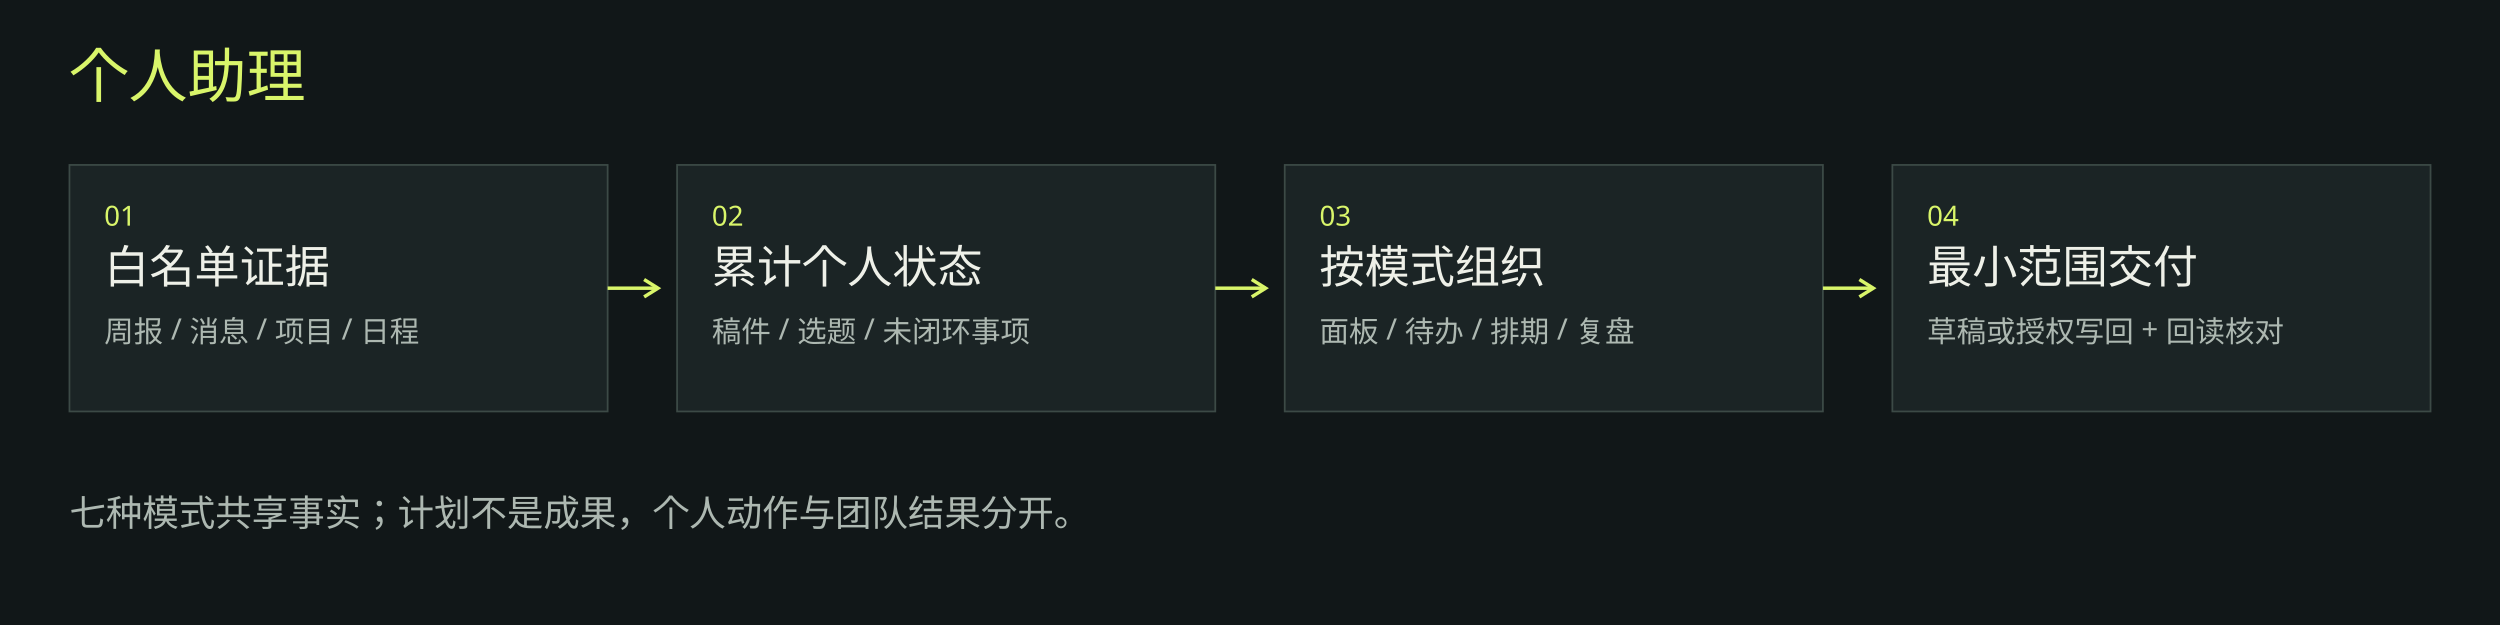
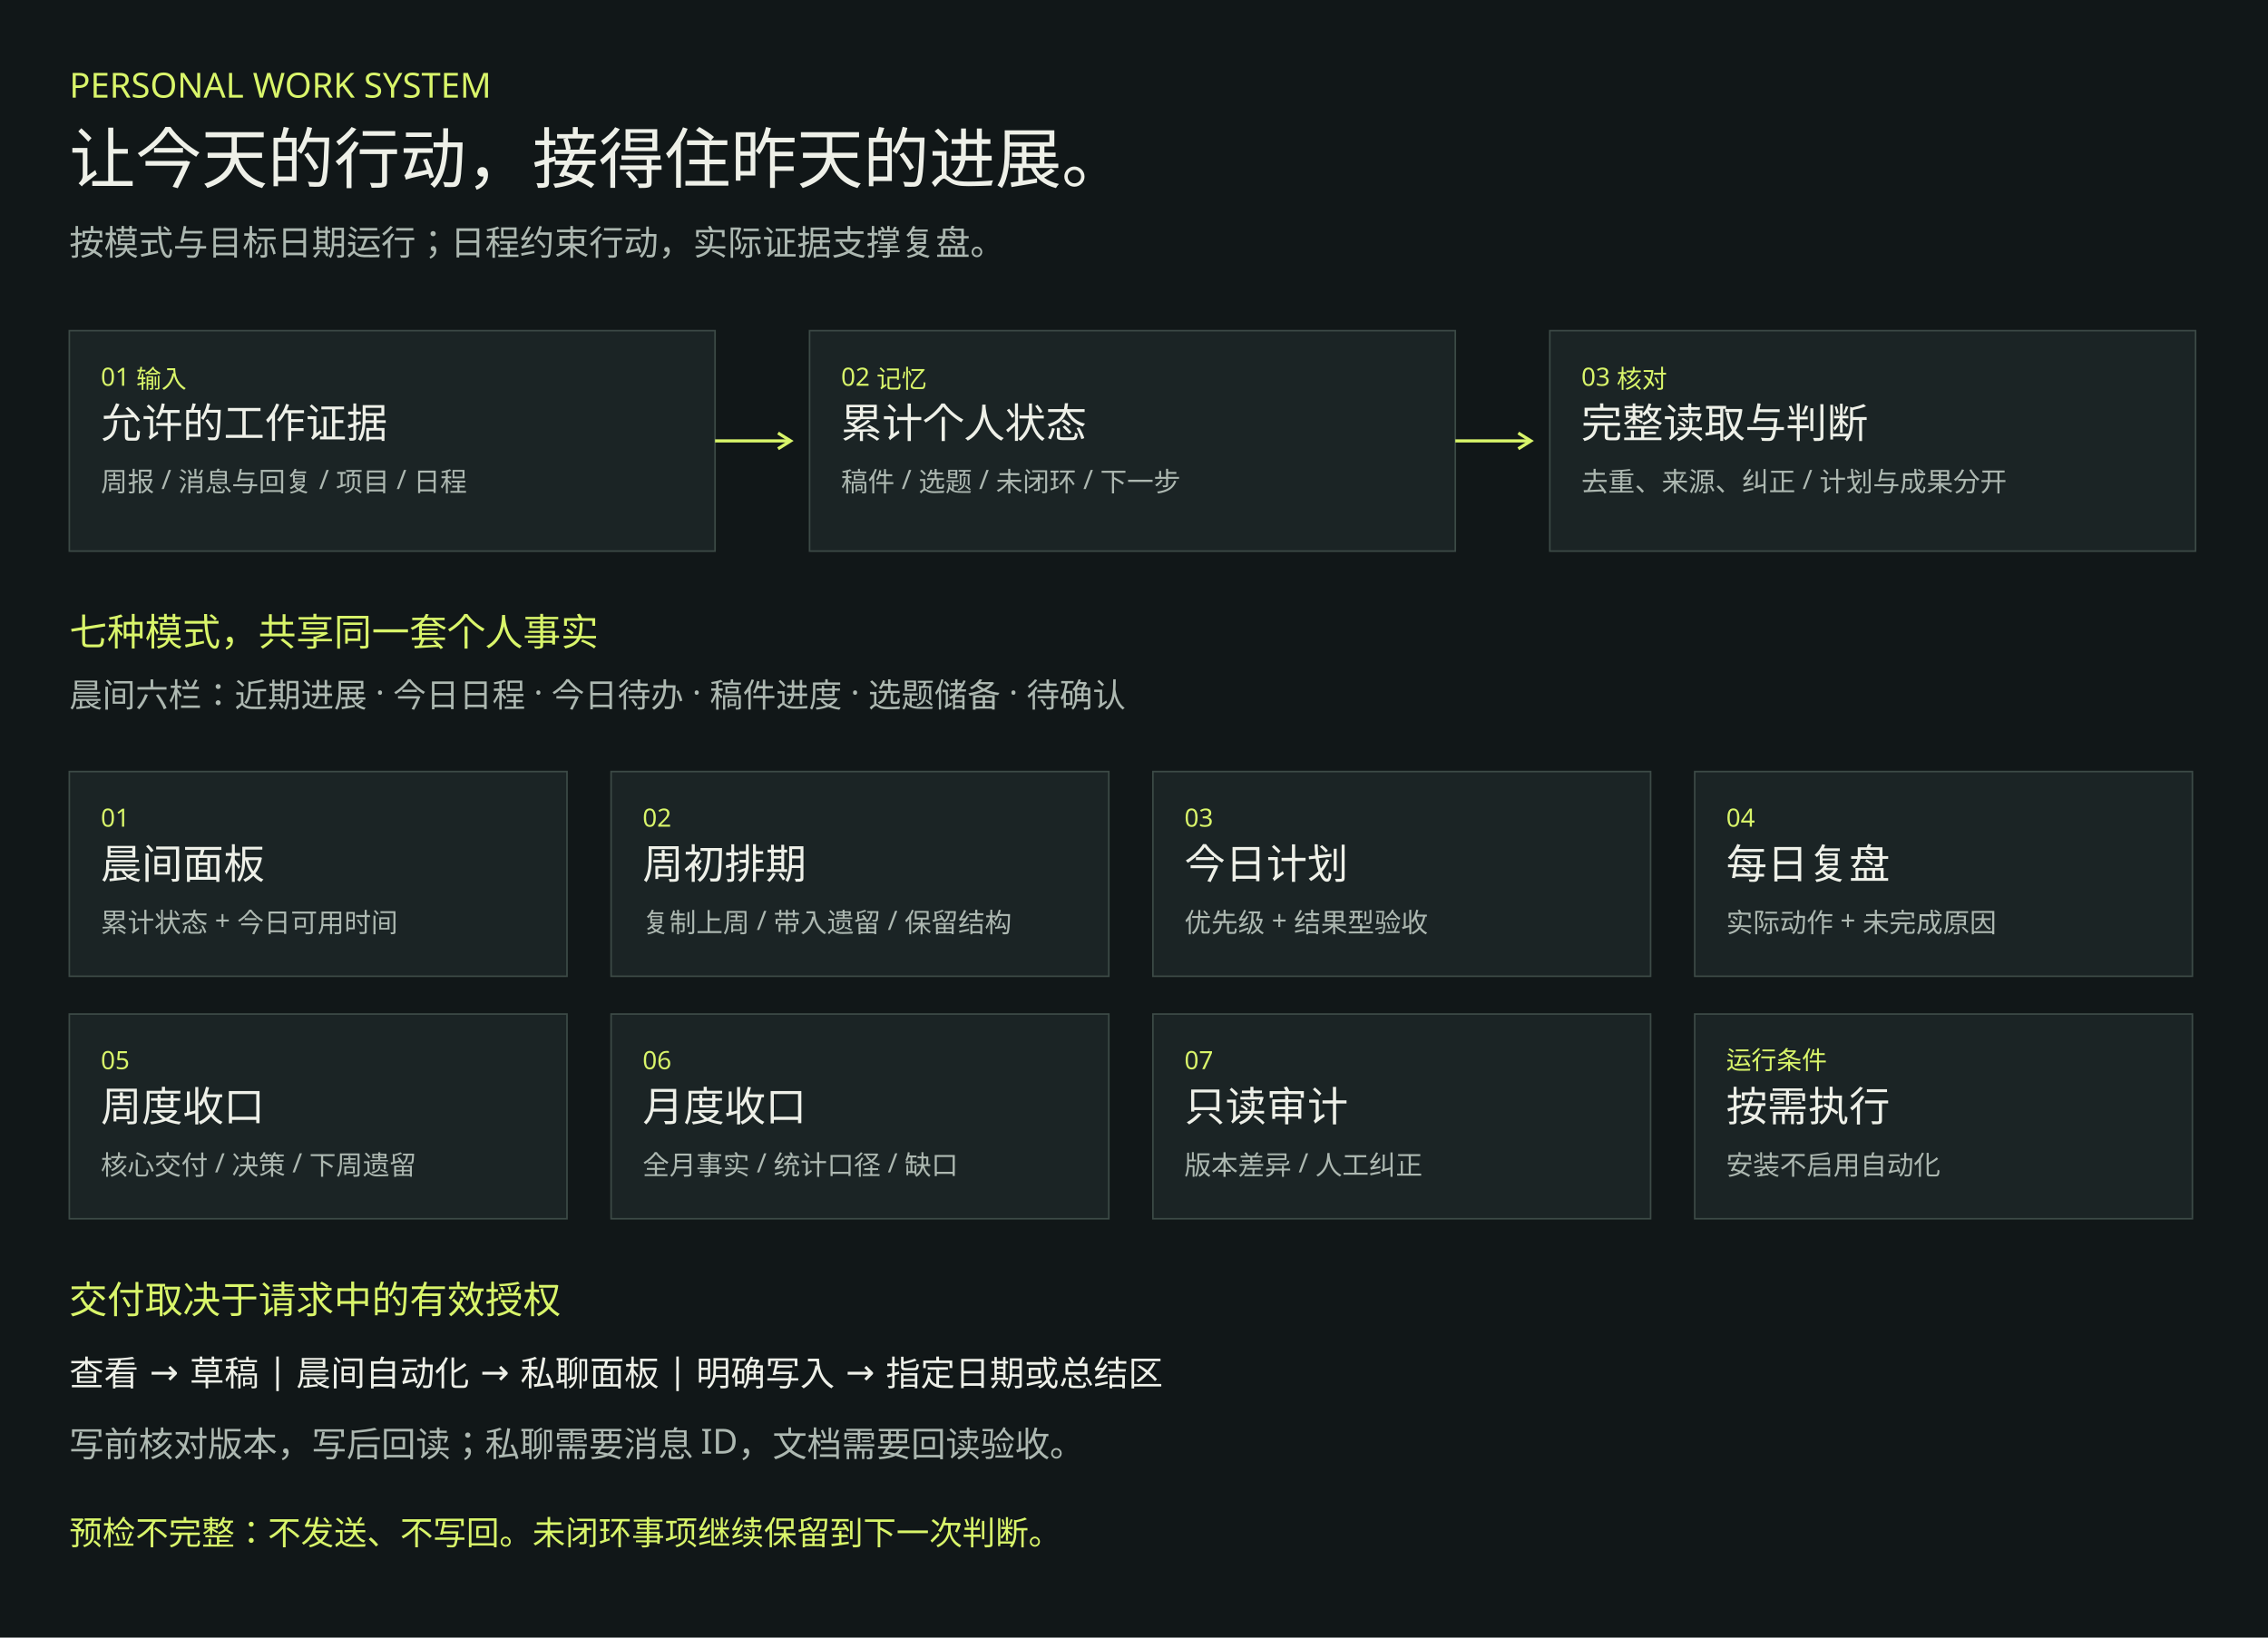
- <svg xmlns="http://www.w3.org/2000/svg" width="1440" height="360" viewBox="0 0 1440 360" role="img" aria-label="个人助理流程">
+ <svg xmlns="http://www.w3.org/2000/svg" width="1440" height="1040" viewBox="0 0 1440 1040" role="img" aria-label="个人工作助理：证据、累计状态、七种模式与交付">
  <rect width="100%" height="100%" fill="#111718" />
-   <text x="40" y="56" font-size="34" fill="#d9f56a" font-family="PingFang SC,Microsoft YaHei,sans-serif">个人助理</text>
-   <rect x="40" y="95" width="310" height="142" fill="#1b2425" stroke="#3c4a46" />
-   <text x="60" y="130" font-size="16" fill="#d9f56a" font-family="PingFang SC,Microsoft YaHei,sans-serif">01</text>
-   <text x="60" y="163" font-size="26" fill="#eef0e8" font-family="PingFang SC,Microsoft YaHei,sans-serif">白名单证据</text>
-   <text x="60" y="197" font-size="17" fill="#adb8b1" font-family="PingFang SC,Microsoft YaHei,sans-serif">周报 / 消息 / 项目 / 日程</text>
-   <path d="M350 166 L379 166" stroke="#d9f56a" stroke-width="2" fill="none" />
-   <polyline points="371.0,171.0 379,166 371.0,161.0" stroke="#d9f56a" stroke-width="2" fill="none" />
-   <rect x="390" y="95" width="310" height="142" fill="#1b2425" stroke="#3c4a46" />
-   <text x="410" y="130" font-size="16" fill="#d9f56a" font-family="PingFang SC,Microsoft YaHei,sans-serif">02</text>
-   <text x="410" y="163" font-size="26" fill="#eef0e8" font-family="PingFang SC,Microsoft YaHei,sans-serif">累计个人状态</text>
-   <text x="410" y="197" font-size="17" fill="#adb8b1" font-family="PingFang SC,Microsoft YaHei,sans-serif">稿件 / 选题 / 未闭环事项</text>
-   <path d="M700 166 L729 166" stroke="#d9f56a" stroke-width="2" fill="none" />
-   <polyline points="721.0,171.0 729,166 721.0,161.0" stroke="#d9f56a" stroke-width="2" fill="none" />
-   <rect x="740" y="95" width="310" height="142" fill="#1b2425" stroke="#3c4a46" />
-   <text x="760" y="130" font-size="16" fill="#d9f56a" font-family="PingFang SC,Microsoft YaHei,sans-serif">03</text>
-   <text x="760" y="163" font-size="26" fill="#eef0e8" font-family="PingFang SC,Microsoft YaHei,sans-serif">按模式组织</text>
-   <text x="760" y="197" font-size="17" fill="#adb8b1" font-family="PingFang SC,Microsoft YaHei,sans-serif">面板 / 待办 / 排期 / 复盘</text>
-   <path d="M1050 166 L1079 166" stroke="#d9f56a" stroke-width="2" fill="none" />
-   <polyline points="1071.0,171.0 1079,166 1071.0,161.0" stroke="#d9f56a" stroke-width="2" fill="none" />
-   <rect x="1090" y="95" width="310" height="142" fill="#1b2425" stroke="#3c4a46" />
-   <text x="1110" y="130" font-size="16" fill="#d9f56a" font-family="PingFang SC,Microsoft YaHei,sans-serif">04</text>
-   <text x="1110" y="163" font-size="26" fill="#eef0e8" font-family="PingFang SC,Microsoft YaHei,sans-serif">最小范围交付</text>
-   <text x="1110" y="197" font-size="17" fill="#adb8b1" font-family="PingFang SC,Microsoft YaHei,sans-serif">草稿或授权写回 + 回读核对</text>
-   <text x="40" y="303" font-size="21" fill="#adb8b1" font-family="PingFang SC,Microsoft YaHei,sans-serif">七种模式共享事实；计划不是成果，个人动作与团队结果分开。</text>
+   <text x="44" y="62" font-size="22" fill="#d9f56a" font-family="PingFang SC,Microsoft YaHei,sans-serif">PERSONAL WORK SYSTEM</text>
+   <text x="44" y="116" font-size="42" fill="#eef0e8" font-family="PingFang SC,Microsoft YaHei,sans-serif">让今天的行动，接得住昨天的进展。</text>
+   <text x="44" y="162" font-size="22" fill="#adb8b1" font-family="PingFang SC,Microsoft YaHei,sans-serif">按模式与目标日期运行；日程约束行动，实际证据支撑复盘。</text>
+   <rect x="44" y="210" width="410" height="140" fill="#1b2425" stroke="#3c4a46" />
+   <text x="64" y="245" font-size="16" fill="#d9f56a" font-family="PingFang SC,Microsoft YaHei,sans-serif">01  输入</text>
+   <text x="64" y="278" font-size="26" fill="#eef0e8" font-family="PingFang SC,Microsoft YaHei,sans-serif">允许的工作证据</text>
+   <text x="64" y="312" font-size="17" fill="#adb8b1" font-family="PingFang SC,Microsoft YaHei,sans-serif">周报 / 消息与回复 / 项目 / 日程</text>
+   <rect x="514" y="210" width="410" height="140" fill="#1b2425" stroke="#3c4a46" />
+   <text x="534" y="245" font-size="16" fill="#d9f56a" font-family="PingFang SC,Microsoft YaHei,sans-serif">02  记忆</text>
+   <text x="534" y="278" font-size="26" fill="#eef0e8" font-family="PingFang SC,Microsoft YaHei,sans-serif">累计个人状态</text>
+   <text x="534" y="312" font-size="17" fill="#adb8b1" font-family="PingFang SC,Microsoft YaHei,sans-serif">稿件 / 选题 / 未闭环 / 下一步</text>
+   <rect x="984" y="210" width="410" height="140" fill="#1b2425" stroke="#3c4a46" />
+   <text x="1004" y="245" font-size="16" fill="#d9f56a" font-family="PingFang SC,Microsoft YaHei,sans-serif">03  核对</text>
+   <text x="1004" y="278" font-size="26" fill="#eef0e8" font-family="PingFang SC,Microsoft YaHei,sans-serif">完整读取与判断</text>
+   <text x="1004" y="312" font-size="17" fill="#adb8b1" font-family="PingFang SC,Microsoft YaHei,sans-serif">去重、来源、纠正 / 计划与成果分开</text>
+   <path d="M454 280 L502 280" stroke="#d9f56a" stroke-width="2" fill="none" />
+   <polyline points="494.0,285.0 502,280 494.0,275.0" stroke="#d9f56a" stroke-width="2" fill="none" />
+   <path d="M924 280 L972 280" stroke="#d9f56a" stroke-width="2" fill="none" />
+   <polyline points="964.0,285.0 972,280 964.0,275.0" stroke="#d9f56a" stroke-width="2" fill="none" />
+   <text x="44" y="410" font-size="24" fill="#d9f56a" font-family="PingFang SC,Microsoft YaHei,sans-serif">七种模式，共享同一套个人事实</text>
+   <text x="44" y="449" font-size="21" fill="#adb8b1" font-family="PingFang SC,Microsoft YaHei,sans-serif">晨间六栏：近期进展 · 今日日程 · 今日待办 · 稿件进度 · 选题储备 · 待确认</text>
+   <rect x="44" y="490" width="316" height="130" fill="#1b2425" stroke="#3c4a46" />
+   <text x="64" y="525" font-size="16" fill="#d9f56a" font-family="PingFang SC,Microsoft YaHei,sans-serif">01</text>
+   <text x="64" y="558" font-size="26" fill="#eef0e8" font-family="PingFang SC,Microsoft YaHei,sans-serif">晨间面板</text>
+   <text x="64" y="592" font-size="17" fill="#adb8b1" font-family="PingFang SC,Microsoft YaHei,sans-serif">累计状态 + 今日可用时间</text>
+   <rect x="388" y="490" width="316" height="130" fill="#1b2425" stroke="#3c4a46" />
+   <text x="408" y="525" font-size="16" fill="#d9f56a" font-family="PingFang SC,Microsoft YaHei,sans-serif">02</text>
+   <text x="408" y="558" font-size="26" fill="#eef0e8" font-family="PingFang SC,Microsoft YaHei,sans-serif">周初排期</text>
+   <text x="408" y="592" font-size="17" fill="#adb8b1" font-family="PingFang SC,Microsoft YaHei,sans-serif">复制上周 / 带入遗留 / 保留结构</text>
+   <rect x="732" y="490" width="316" height="130" fill="#1b2425" stroke="#3c4a46" />
+   <text x="752" y="525" font-size="16" fill="#d9f56a" font-family="PingFang SC,Microsoft YaHei,sans-serif">03</text>
+   <text x="752" y="558" font-size="26" fill="#eef0e8" font-family="PingFang SC,Microsoft YaHei,sans-serif">今日计划</text>
+   <text x="752" y="592" font-size="17" fill="#adb8b1" font-family="PingFang SC,Microsoft YaHei,sans-serif">优先级 + 结果型验收</text>
+   <rect x="1076" y="490" width="316" height="130" fill="#1b2425" stroke="#3c4a46" />
+   <text x="1096" y="525" font-size="16" fill="#d9f56a" font-family="PingFang SC,Microsoft YaHei,sans-serif">04</text>
+   <text x="1096" y="558" font-size="26" fill="#eef0e8" font-family="PingFang SC,Microsoft YaHei,sans-serif">每日复盘</text>
+   <text x="1096" y="592" font-size="17" fill="#adb8b1" font-family="PingFang SC,Microsoft YaHei,sans-serif">实际动作 + 未完成原因</text>
+   <rect x="44" y="644" width="316" height="130" fill="#1b2425" stroke="#3c4a46" />
+   <text x="64" y="679" font-size="16" fill="#d9f56a" font-family="PingFang SC,Microsoft YaHei,sans-serif">05</text>
+   <text x="64" y="712" font-size="26" fill="#eef0e8" font-family="PingFang SC,Microsoft YaHei,sans-serif">周度收口</text>
+   <text x="64" y="746" font-size="17" fill="#adb8b1" font-family="PingFang SC,Microsoft YaHei,sans-serif">核心交付 / 决策 / 下周遗留</text>
+   <rect x="388" y="644" width="316" height="130" fill="#1b2425" stroke="#3c4a46" />
+   <text x="408" y="679" font-size="16" fill="#d9f56a" font-family="PingFang SC,Microsoft YaHei,sans-serif">06</text>
+   <text x="408" y="712" font-size="26" fill="#eef0e8" font-family="PingFang SC,Microsoft YaHei,sans-serif">月度收口</text>
+   <text x="408" y="746" font-size="17" fill="#adb8b1" font-family="PingFang SC,Microsoft YaHei,sans-serif">全月事实 / 统计口径 / 缺口</text>
+   <rect x="732" y="644" width="316" height="130" fill="#1b2425" stroke="#3c4a46" />
+   <text x="752" y="679" font-size="16" fill="#d9f56a" font-family="PingFang SC,Microsoft YaHei,sans-serif">07</text>
+   <text x="752" y="712" font-size="26" fill="#eef0e8" font-family="PingFang SC,Microsoft YaHei,sans-serif">只读审计</text>
+   <text x="752" y="746" font-size="17" fill="#adb8b1" font-family="PingFang SC,Microsoft YaHei,sans-serif">版本差异 / 人工纠正</text>
+   <rect x="1076" y="644" width="316" height="130" fill="#1b2425" stroke="#3c4a46" />
+   <text x="1096" y="679" font-size="16" fill="#d9f56a" font-family="PingFang SC,Microsoft YaHei,sans-serif">运行条件</text>
+   <text x="1096" y="712" font-size="26" fill="#eef0e8" font-family="PingFang SC,Microsoft YaHei,sans-serif">按需执行</text>
+   <text x="1096" y="746" font-size="17" fill="#adb8b1" font-family="PingFang SC,Microsoft YaHei,sans-serif">安装不启用自动化</text>
+   <text x="44" y="834" font-size="24" fill="#d9f56a" font-family="PingFang SC,Microsoft YaHei,sans-serif">交付取决于请求中的有效授权</text>
+   <text x="44" y="880" font-size="22" fill="#eef0e8" font-family="PingFang SC,Microsoft YaHei,sans-serif">查看 → 草稿     |     晨间自动化 → 私聊面板     |     明确写入 → 指定日期或总结区</text>
+   <text x="44" y="925" font-size="22" fill="#adb8b1" font-family="PingFang SC,Microsoft YaHei,sans-serif">写前核对版本，写后回读；私聊需要消息 ID，文档需要回读验收。</text>
+   <text x="44" y="981" font-size="21" fill="#d9f56a" font-family="PingFang SC,Microsoft YaHei,sans-serif">预检不完整：不发送、不写回。未闭环事项继续保留到下一次判断。</text>
</svg>
